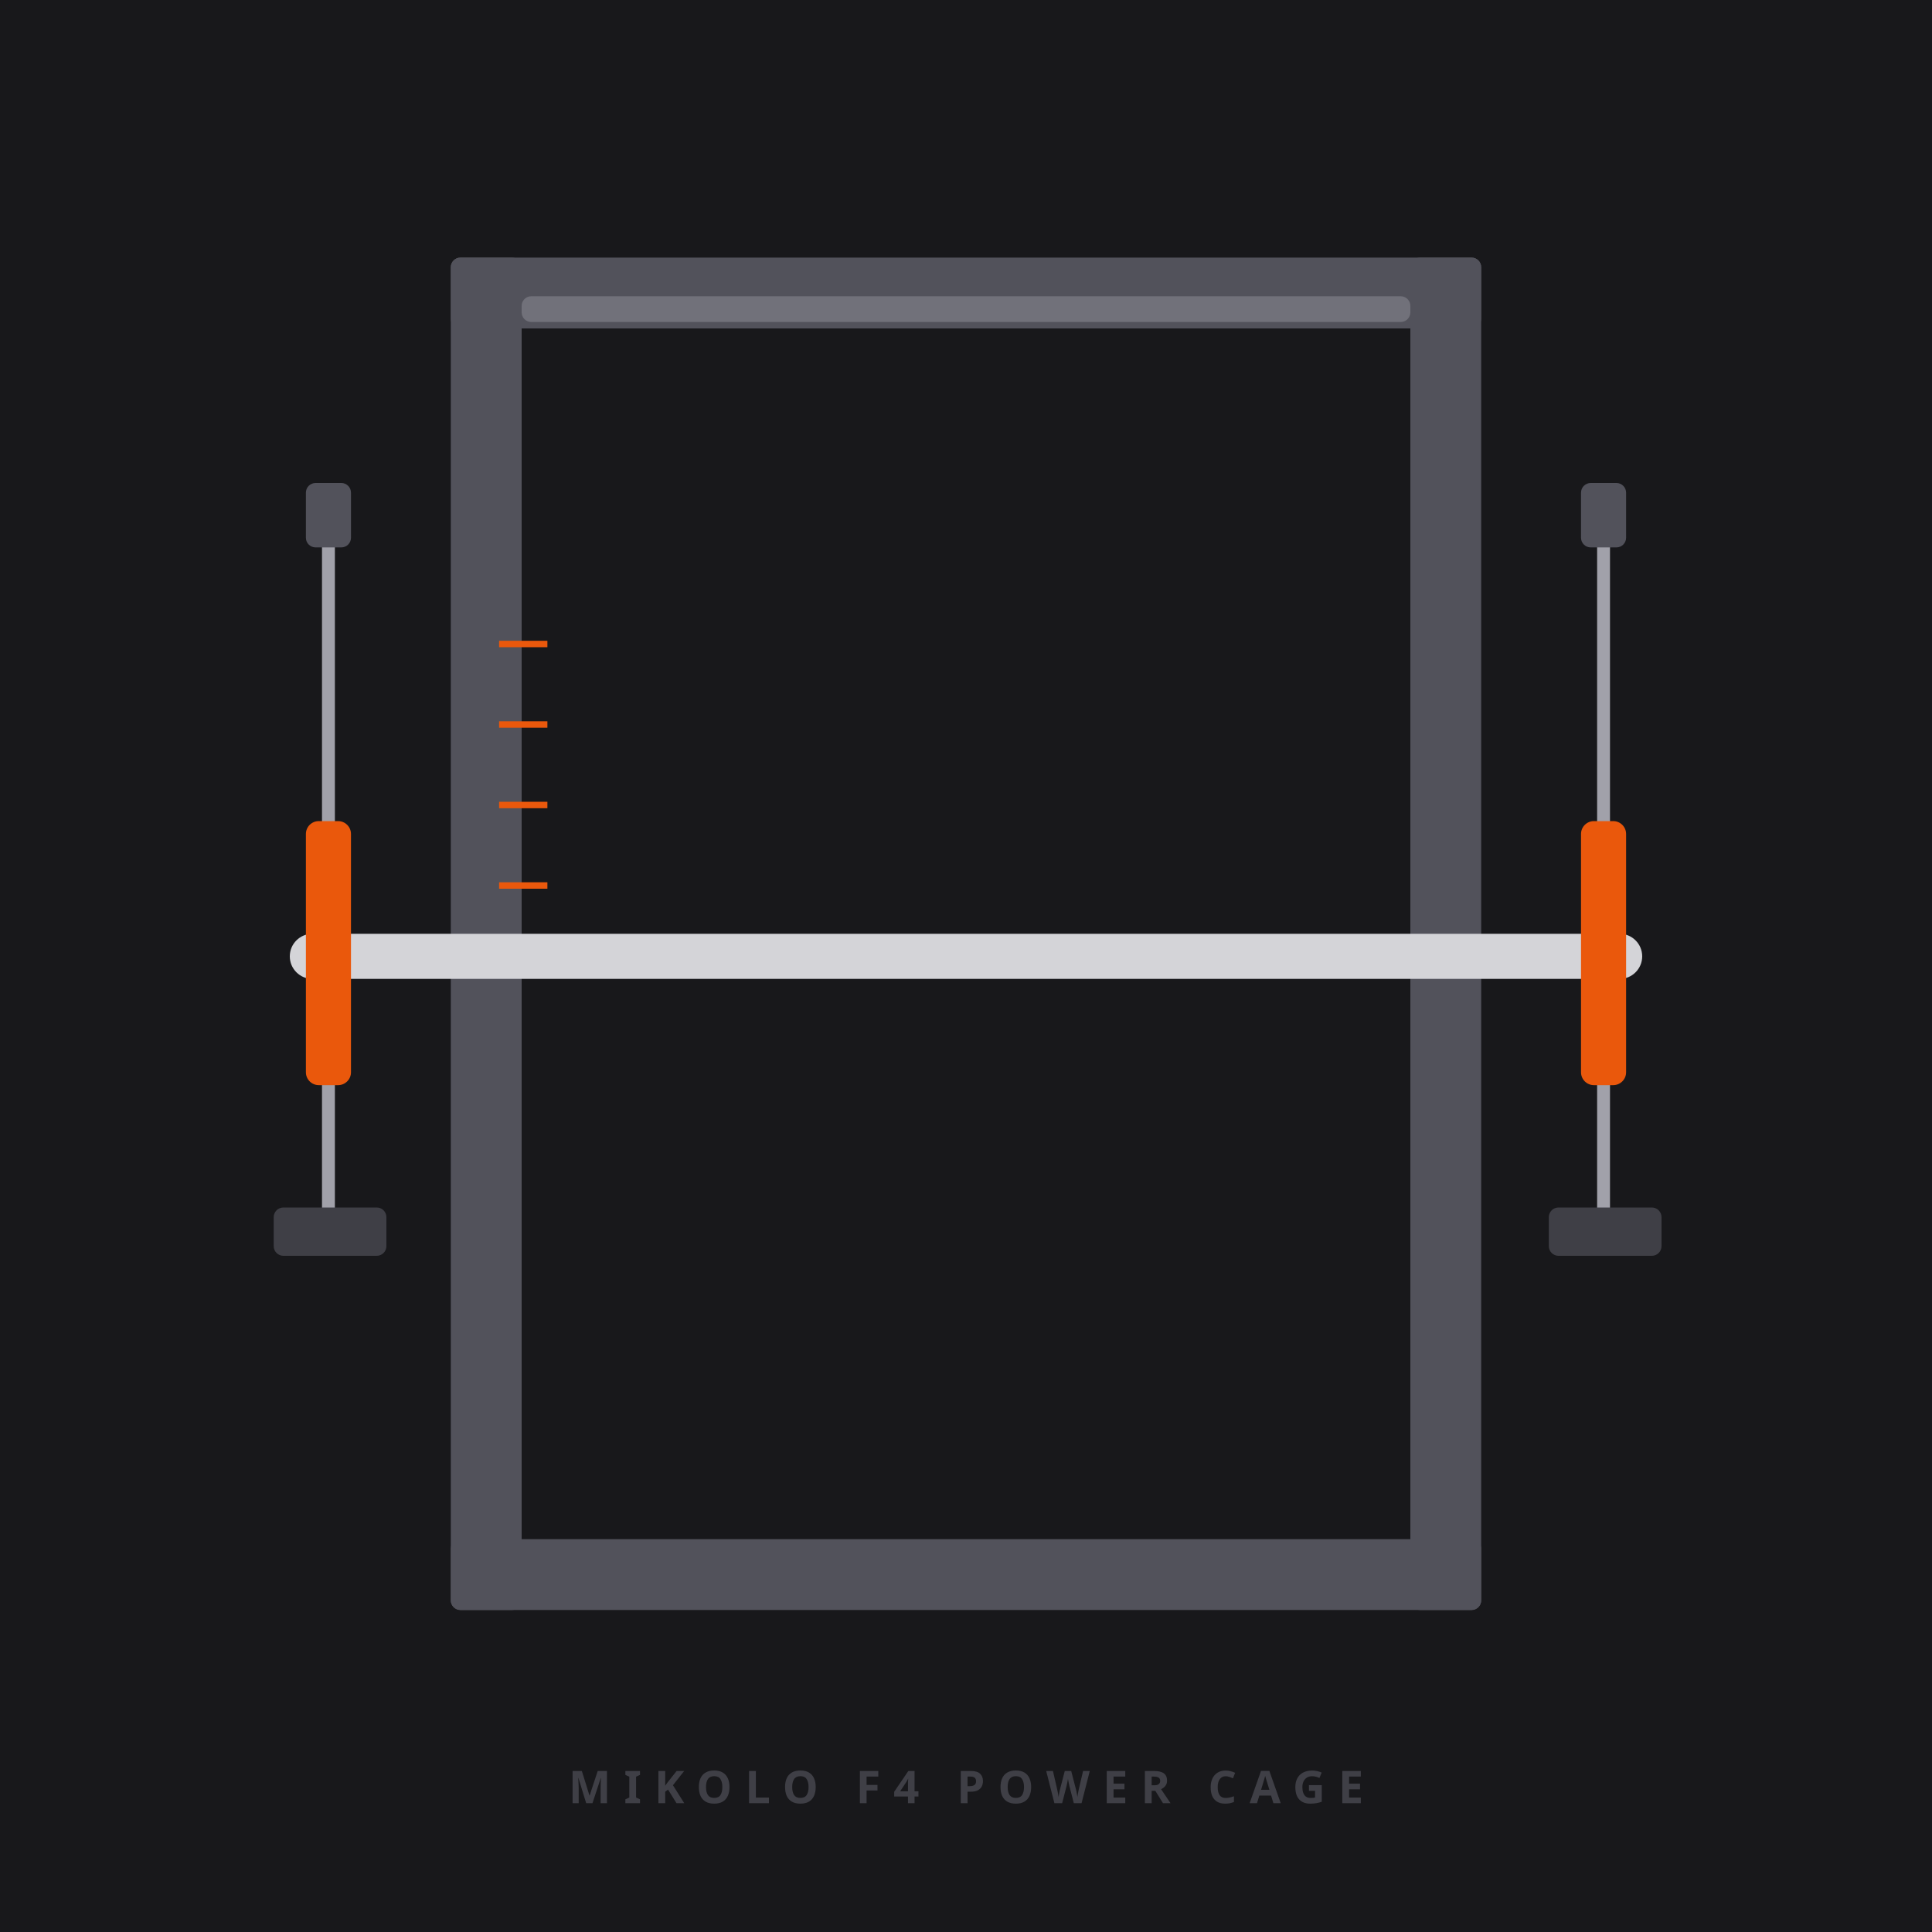
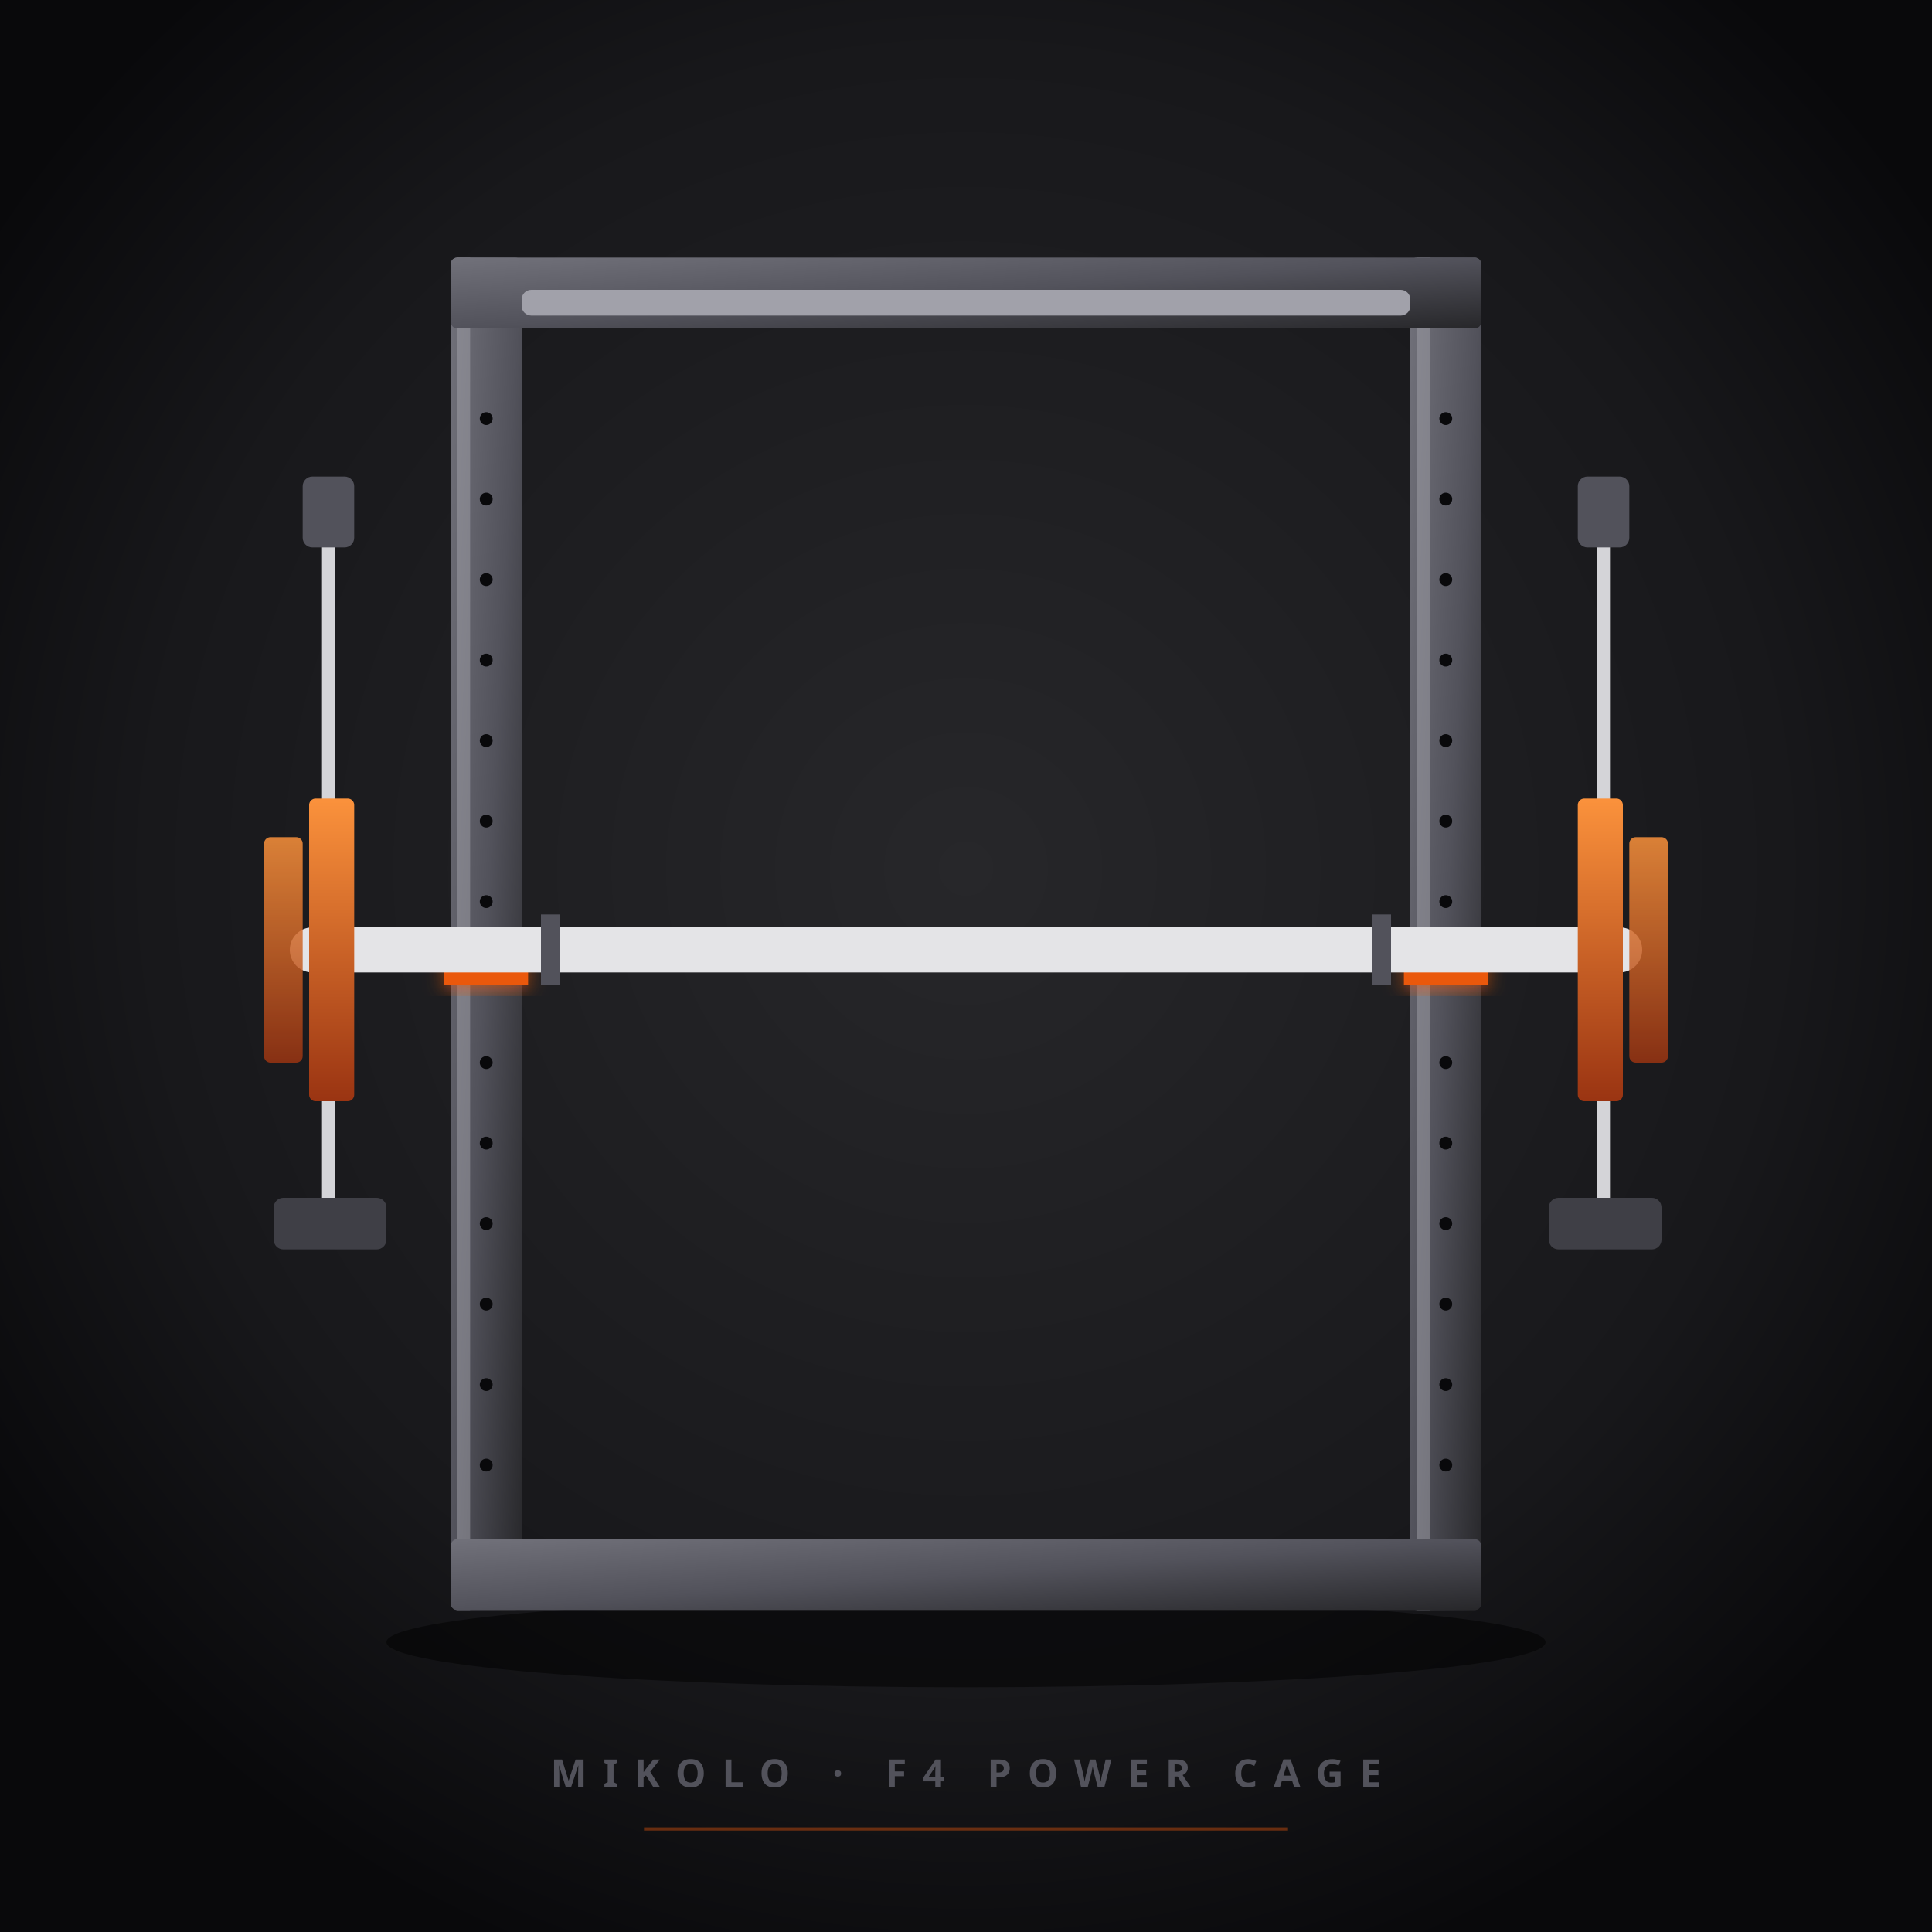
<svg xmlns="http://www.w3.org/2000/svg" width="600" height="600" viewBox="0 0 600 600" fill="none">
-   <rect width="600" height="600" fill="#18181b" />
-   <rect x="140" y="80" width="22" height="420" rx="3" fill="#52525b" />
-   <rect x="438" y="80" width="22" height="420" rx="3" fill="#52525b" />
-   <rect x="140" y="80" width="320" height="22" rx="3" fill="#52525b" />
-   <rect x="140" y="478" width="320" height="22" rx="3" fill="#52525b" />
-   <rect x="162" y="92" width="276" height="8" rx="3" fill="#71717a" />
-   <line x1="155" y1="200" x2="170" y2="200" stroke="#ea580c" stroke-width="2" />
-   <line x1="155" y1="225" x2="170" y2="225" stroke="#ea580c" stroke-width="2" />
-   <line x1="155" y1="250" x2="170" y2="250" stroke="#ea580c" stroke-width="2" />
-   <line x1="155" y1="275" x2="170" y2="275" stroke="#ea580c" stroke-width="2" />
-   <rect x="100" y="150" width="4" height="230" rx="2" fill="#a1a1aa" />
-   <rect x="95" y="150" width="14" height="20" rx="3" fill="#52525b" />
-   <rect x="85" y="375" width="35" height="15" rx="3" fill="#3f3f46" />
-   <rect x="496" y="150" width="4" height="230" rx="2" fill="#a1a1aa" />
-   <rect x="491" y="150" width="14" height="20" rx="3" fill="#52525b" />
-   <rect x="481" y="375" width="35" height="15" rx="3" fill="#3f3f46" />
-   <rect x="90" y="290" width="420" height="14" rx="7" fill="#d4d4d8" />
-   <rect x="95" y="255" width="14" height="82" rx="4" fill="#ea580c" />
-   <rect x="491" y="255" width="14" height="82" rx="4" fill="#ea580c" />
-   <text x="300" y="560" text-anchor="middle" fill="#3f3f46" font-family="system-ui" font-size="14" font-weight="900" letter-spacing="4">MIKOLO F4 POWER CAGE</text>
+   <defs>
+     <radialGradient id="bg-mikolo" cx="50%" cy="45%" r="60%">
+       <stop offset="0%" stop-color="#27272a" />
+       <stop offset="70%" stop-color="#18181b" />
+       <stop offset="100%" stop-color="#09090b" />
+     </radialGradient>
+     <linearGradient id="steel-mikolo" x1="0" x2="1" y1="0" y2="1">
+       <stop offset="0%" stop-color="#71717a" />
+       <stop offset="50%" stop-color="#52525b" />
+       <stop offset="100%" stop-color="#27272a" />
+     </linearGradient>
+     <linearGradient id="plate-mikolo" x1="0" x2="0" y1="0" y2="1">
+       <stop offset="0%" stop-color="#fb923c" />
+       <stop offset="100%" stop-color="#9a3412" />
+     </linearGradient>
+     <filter id="glow-mikolo">
+       <feGaussianBlur stdDeviation="3" />
+     </filter>
+   </defs>
+   <rect width="600" height="600" fill="url(#bg-mikolo)" />
+   <ellipse cx="300" cy="510" rx="180" ry="14" fill="#000" opacity="0.5" />
+   <rect x="140" y="80" width="22" height="420" rx="2" fill="url(#steel-mikolo)" />
+   <rect x="438" y="80" width="22" height="420" rx="2" fill="url(#steel-mikolo)" />
+   <rect x="142" y="80" width="4" height="420" fill="#a1a1aa" opacity="0.5" />
+   <rect x="440" y="80" width="4" height="420" fill="#a1a1aa" opacity="0.5" />
+   <rect x="140" y="80" width="320" height="22" rx="2" fill="url(#steel-mikolo)" />
+   <rect x="140" y="478" width="320" height="22" rx="2" fill="url(#steel-mikolo)" />
+   <rect x="162" y="90" width="276" height="8" rx="3" fill="#a1a1aa" />
+   <g fill="#09090b">
+     <circle cx="151" cy="130" r="2" />
+     <circle cx="151" cy="155" r="2" />
+     <circle cx="151" cy="180" r="2" />
+     <circle cx="151" cy="205" r="2" />
+     <circle cx="151" cy="230" r="2" />
+     <circle cx="151" cy="255" r="2" />
+     <circle cx="151" cy="280" r="2" />
+     <circle cx="151" cy="330" r="2" />
+     <circle cx="151" cy="355" r="2" />
+     <circle cx="151" cy="380" r="2" />
+     <circle cx="151" cy="405" r="2" />
+     <circle cx="151" cy="430" r="2" />
+     <circle cx="151" cy="455" r="2" />
+     <circle cx="449" cy="130" r="2" />
+     <circle cx="449" cy="155" r="2" />
+     <circle cx="449" cy="180" r="2" />
+     <circle cx="449" cy="205" r="2" />
+     <circle cx="449" cy="230" r="2" />
+     <circle cx="449" cy="255" r="2" />
+     <circle cx="449" cy="280" r="2" />
+     <circle cx="449" cy="330" r="2" />
+     <circle cx="449" cy="355" r="2" />
+     <circle cx="449" cy="380" r="2" />
+     <circle cx="449" cy="405" r="2" />
+     <circle cx="449" cy="430" r="2" />
+     <circle cx="449" cy="455" r="2" />
+   </g>
+   <g filter="url(#glow-mikolo)" opacity="0.6">
+     <rect x="138" y="296" width="26" height="12" fill="#ea580c" />
+     <rect x="436" y="296" width="26" height="12" fill="#ea580c" />
+   </g>
+   <rect x="138" y="298" width="26" height="8" fill="#ea580c" />
+   <rect x="436" y="298" width="26" height="8" fill="#ea580c" />
+   <rect x="100" y="150" width="4" height="230" rx="2" fill="#d4d4d8" />
+   <rect x="94" y="148" width="16" height="22" rx="3" fill="#52525b" />
+   <rect x="85" y="372" width="35" height="16" rx="3" fill="#3f3f46" />
+   <rect x="496" y="150" width="4" height="230" rx="2" fill="#d4d4d8" />
+   <rect x="490" y="148" width="16" height="22" rx="3" fill="#52525b" />
+   <rect x="481" y="372" width="35" height="16" rx="3" fill="#3f3f46" />
+   <rect x="90" y="288" width="420" height="14" rx="7" fill="#e4e4e7" />
+   <rect x="168" y="284" width="6" height="22" fill="#52525b" />
+   <rect x="426" y="284" width="6" height="22" fill="#52525b" />
+   <rect x="96" y="248" width="14" height="94" rx="2" fill="url(#plate-mikolo)" />
+   <rect x="82" y="260" width="12" height="70" rx="2" fill="url(#plate-mikolo)" opacity="0.85" />
+   <rect x="490" y="248" width="14" height="94" rx="2" fill="url(#plate-mikolo)" />
+   <rect x="506" y="260" width="12" height="70" rx="2" fill="url(#plate-mikolo)" opacity="0.85" />
+   <text x="300" y="555" text-anchor="middle" fill="#52525b" font-family="system-ui" font-size="12" font-weight="900" letter-spacing="5">MIKOLO · F4 POWER CAGE</text>
+   <line x1="200" y1="568" x2="400" y2="568" stroke="#ea580c" stroke-width="1" opacity="0.4" />
</svg>
